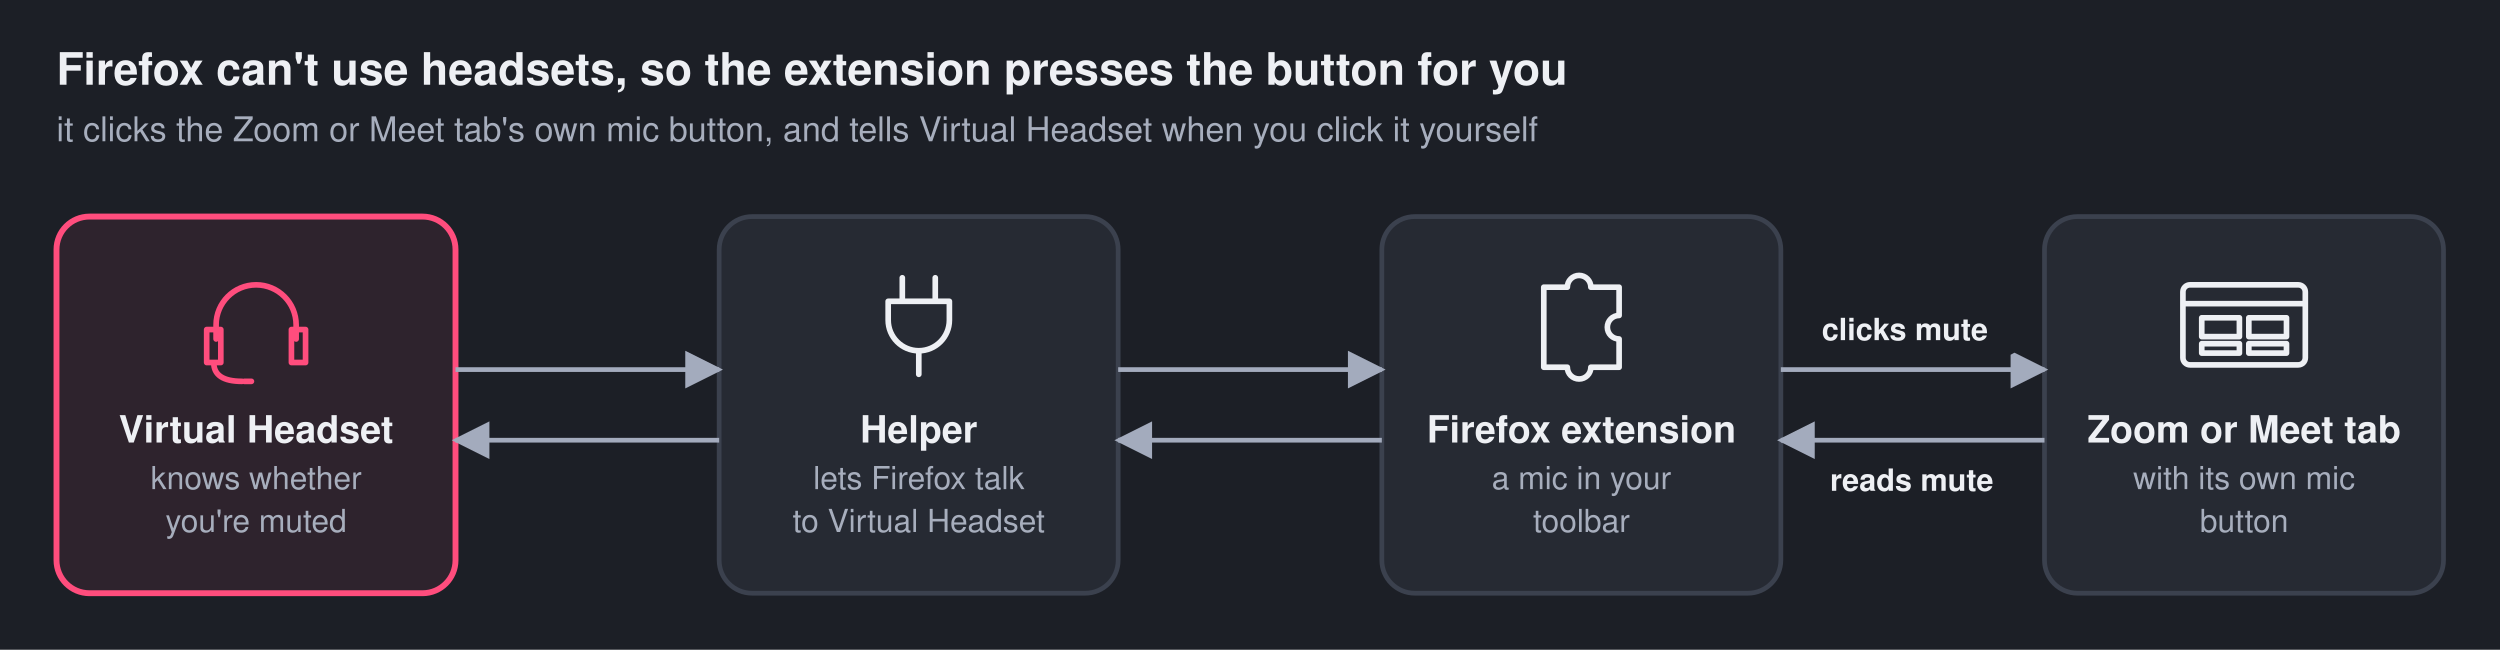
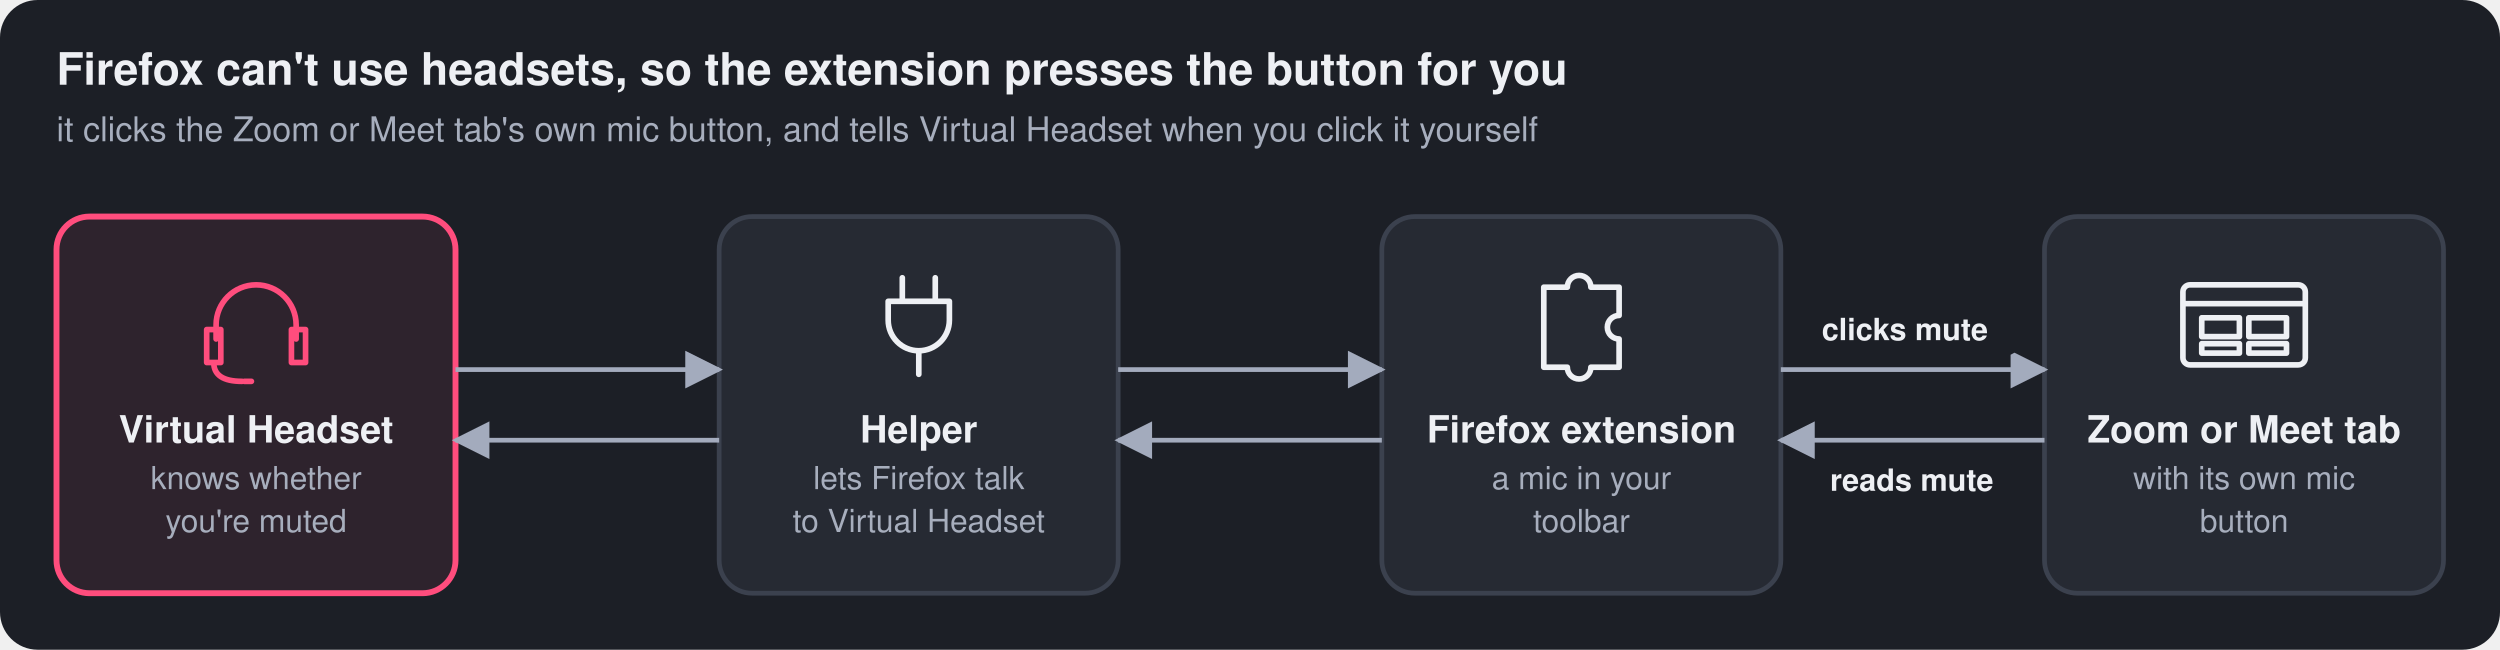
<svg xmlns="http://www.w3.org/2000/svg" viewBox="0 0 1062 276" width="1062" height="276" role="img">
  <style>
  text { font-family: -apple-system, 'Segoe UI', Helvetica, Arial, sans-serif; fill: #eef0f4; }
  .bg { fill: #1c1f26; }
  .box { fill: #262a33; stroke: #3b414e; stroke-width: 2; }
  .key { fill: #ff4d7d; fill-opacity: .08; stroke: #ff4d7d; stroke-width: 2.5; }
  .head { font-size: 19px; font-weight: 700; }
  .lede { font-size: 14.5px; fill: #a7aebd; }
  .title { font-size: 16px; font-weight: 650; }
  .sub { font-size: 13.5px; fill: #a7aebd; }
  .label { font-size: 13px; font-weight: 600; fill: #eef0f4; }
  .axis { font-size: 12.5px; fill: #a7aebd; }
  .axis-strong { font-size: 12.5px; font-weight: 650; fill: #eef0f4; }
  .edge { fill: none; stroke: #a3abbd; stroke-width: 2; marker-end: url(#arrow); }
+   .spoke { stroke: #3b414e; stroke-width: 2.5; }
  .tick { stroke: #a7aebd; stroke-width: 1.5; stroke-dasharray: 4 4; }
  .tag { fill: #1c1f26; }
  .arrowhead { fill: #a3abbd; }
  .badge { fill: #ff4d7d; }
  .badge-text { font-size: 12px; font-weight: 700; fill: #ffffff; }
  .ink { fill: none; stroke: #eef0f4; stroke-width: 2.4; stroke-linecap: round; stroke-linejoin: round; }
  .ink-live { fill: none; stroke: #ff4d7d; stroke-width: 2.4; stroke-linecap: round; stroke-linejoin: round; }
  .seg-quiet { fill: #262a33; stroke: #3b414e; stroke-width: 1.5; }
  .seg-live { fill: #ff4d7d; fill-opacity: .2; stroke: #ff4d7d; stroke-width: 1.5; }
  .seg-ok { fill: #5ad18a; fill-opacity: .2; stroke: #5ad18a; stroke-width: 1.5; }
  .seg-mono { fill: #a3abbd; fill-opacity: .16; stroke: #a3abbd; stroke-width: 1.5; }
</style>
  <defs>
    <marker id="arrow" viewBox="0 0 10 10" refX="9" refY="5" markerWidth="8" markerHeight="8" orient="auto-start-reverse">
      <path class="arrowhead" d="M0 0L10 5L0 10z" />
    </marker>
  </defs>
-   <rect class="bg" width="1062" height="276" />
+   <rect class="bg" width="1062" height="276" rx="16" />
  <text class="head" x="24" y="36">Firefox can't use headsets, so the extension presses the button for you</text>
  <text class="lede" x="24" y="60">it clicks the Zoom or Meet tab's own mic button, and tells Virtual Headset when you click it yourself</text>
  <rect class="key" x="24" y="92" width="169.5" height="160" rx="14" />
  <path class="ink-live" transform="translate(108.8 138)" d="M-17 6v-6a17 17 0 0 1 34 0v6M-21 2h6v14h-6zM15 2h6v14h-6zM-18 16q0 8 12 8M-5 24h3" />
  <text class="title" x="108.8" y="188" text-anchor="middle">Virtual Headset</text>
  <text class="sub" x="108.8" y="207.8" text-anchor="middle">knows whether</text>
  <text class="sub" x="108.8" y="226" text-anchor="middle">you're muted</text>
  <rect class="box" x="305.5" y="92" width="169.5" height="160" rx="14" />
  <path class="ink" transform="translate(390.3 138)" d="M-7 -20v10M7 -20v10M-13 -10h26v8a13 13 0 0 1 -26 0zM0 11v10" />
  <text class="title" x="390.3" y="188" text-anchor="middle">Helper</text>
  <text class="sub" x="390.3" y="207.8" text-anchor="middle">lets Firefox talk</text>
  <text class="sub" x="390.3" y="226" text-anchor="middle">to Virtual Headset</text>
  <rect class="box" x="587" y="92" width="169.5" height="160" rx="14" />
  <path class="ink" transform="translate(671.8 138)" d="M-16 -16h10a5 5 0 1 1 10 0h12v12a5 5 0 1 0 0 10v12h-12a5 5 0 1 1 -10 0h-10z" />
  <text class="title" x="671.8" y="188" text-anchor="middle">Firefox extension</text>
  <text class="sub" x="671.8" y="207.8" text-anchor="middle">a mic in your</text>
  <text class="sub" x="671.8" y="226" text-anchor="middle">toolbar</text>
  <rect class="box" x="868.5" y="92" width="169.5" height="160" rx="14" />
  <path class="ink" transform="translate(953.3 138)" d="M-23 -17h46a3 3 0 0 1 3 3v28a3 3 0 0 1 -3 3h-46a3 3 0 0 1 -3 -3v-28a3 3 0 0 1 3 -3zM-26 -9h52M-18 -3h16v8h-16zM2 -3h16v8h-16zM-18 8h16v4h-16zM2 8h16v4h-16z" />
  <text class="title" x="953.3" y="188" text-anchor="middle">Zoom or Meet tab</text>
  <text class="sub" x="953.3" y="207.8" text-anchor="middle">with its own mic</text>
  <text class="sub" x="953.3" y="226" text-anchor="middle">button</text>
  <path class="edge" d="M193.5 157L305.5 157" />
  <path class="edge" d="M305.5 187L193.5 187" />
  <path class="edge" d="M475 157L587 157" />
  <path class="edge" d="M587 187L475 187" />
  <path class="edge" d="M756.5 157L868.5 157" />
  <rect class="tag" x="766.9" y="129" width="91.2" height="22" rx="6" />
  <text class="label" x="773.9" y="144.5">clicks mute</text>
  <path class="edge" d="M868.5 187L756.5 187" />
  <rect class="tag" x="770.4" y="193" width="84.2" height="22" rx="6" />
  <text class="label" x="777.4" y="208.5">reads mute</text>
</svg>
